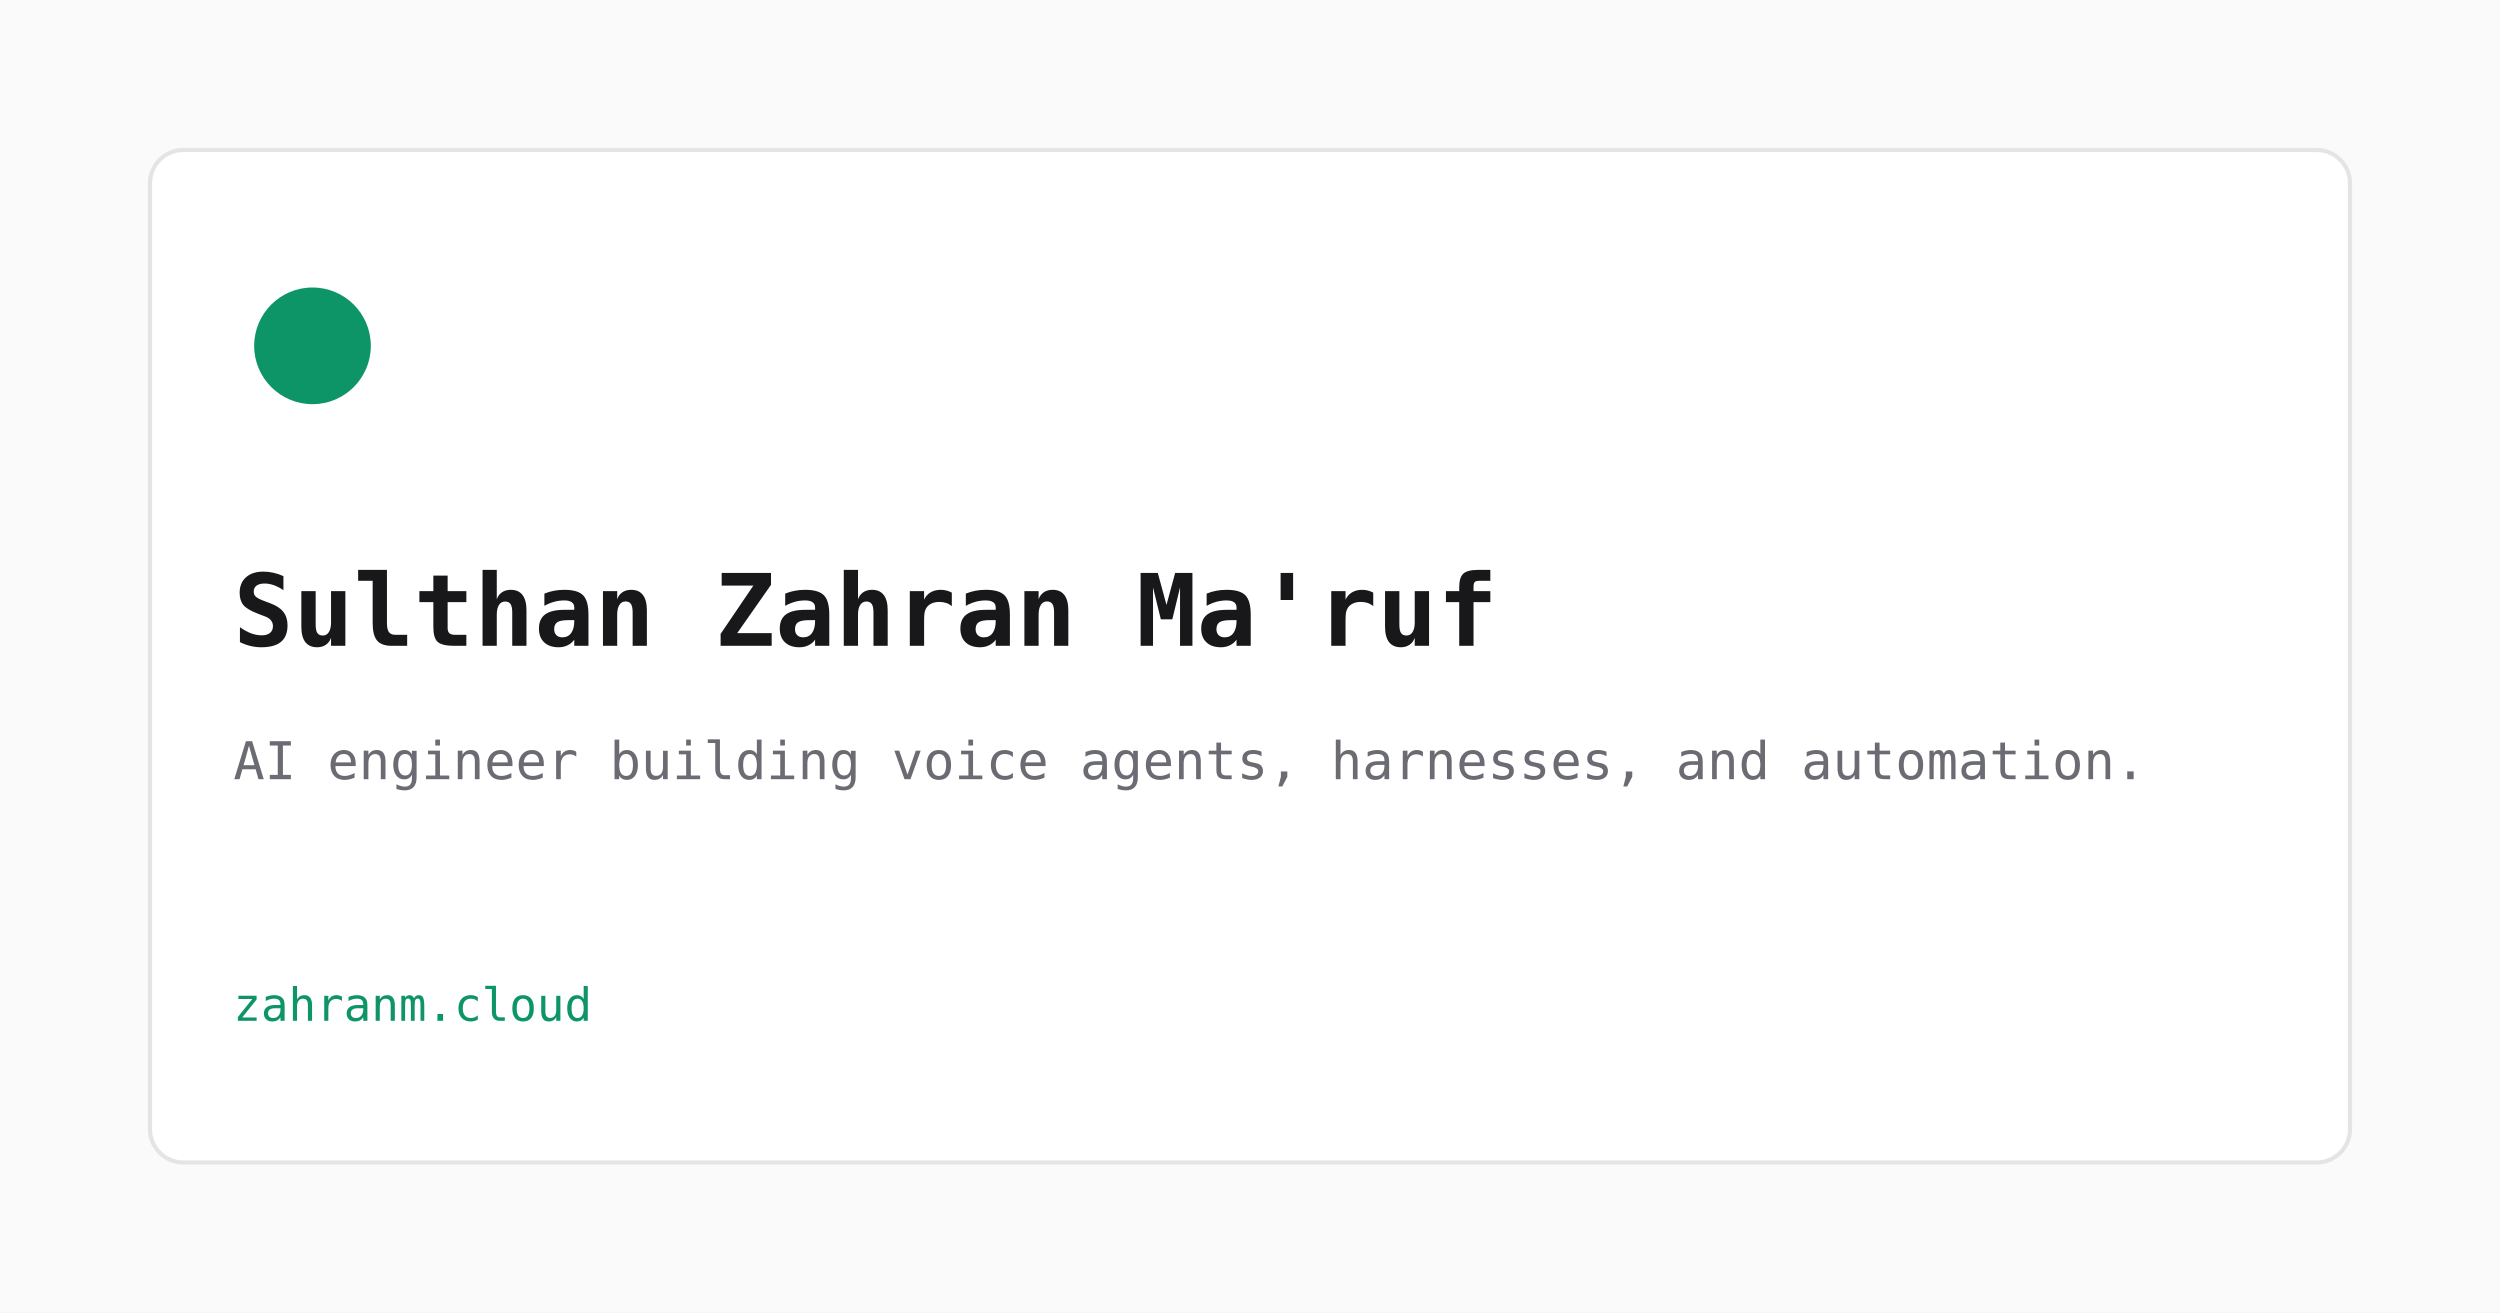
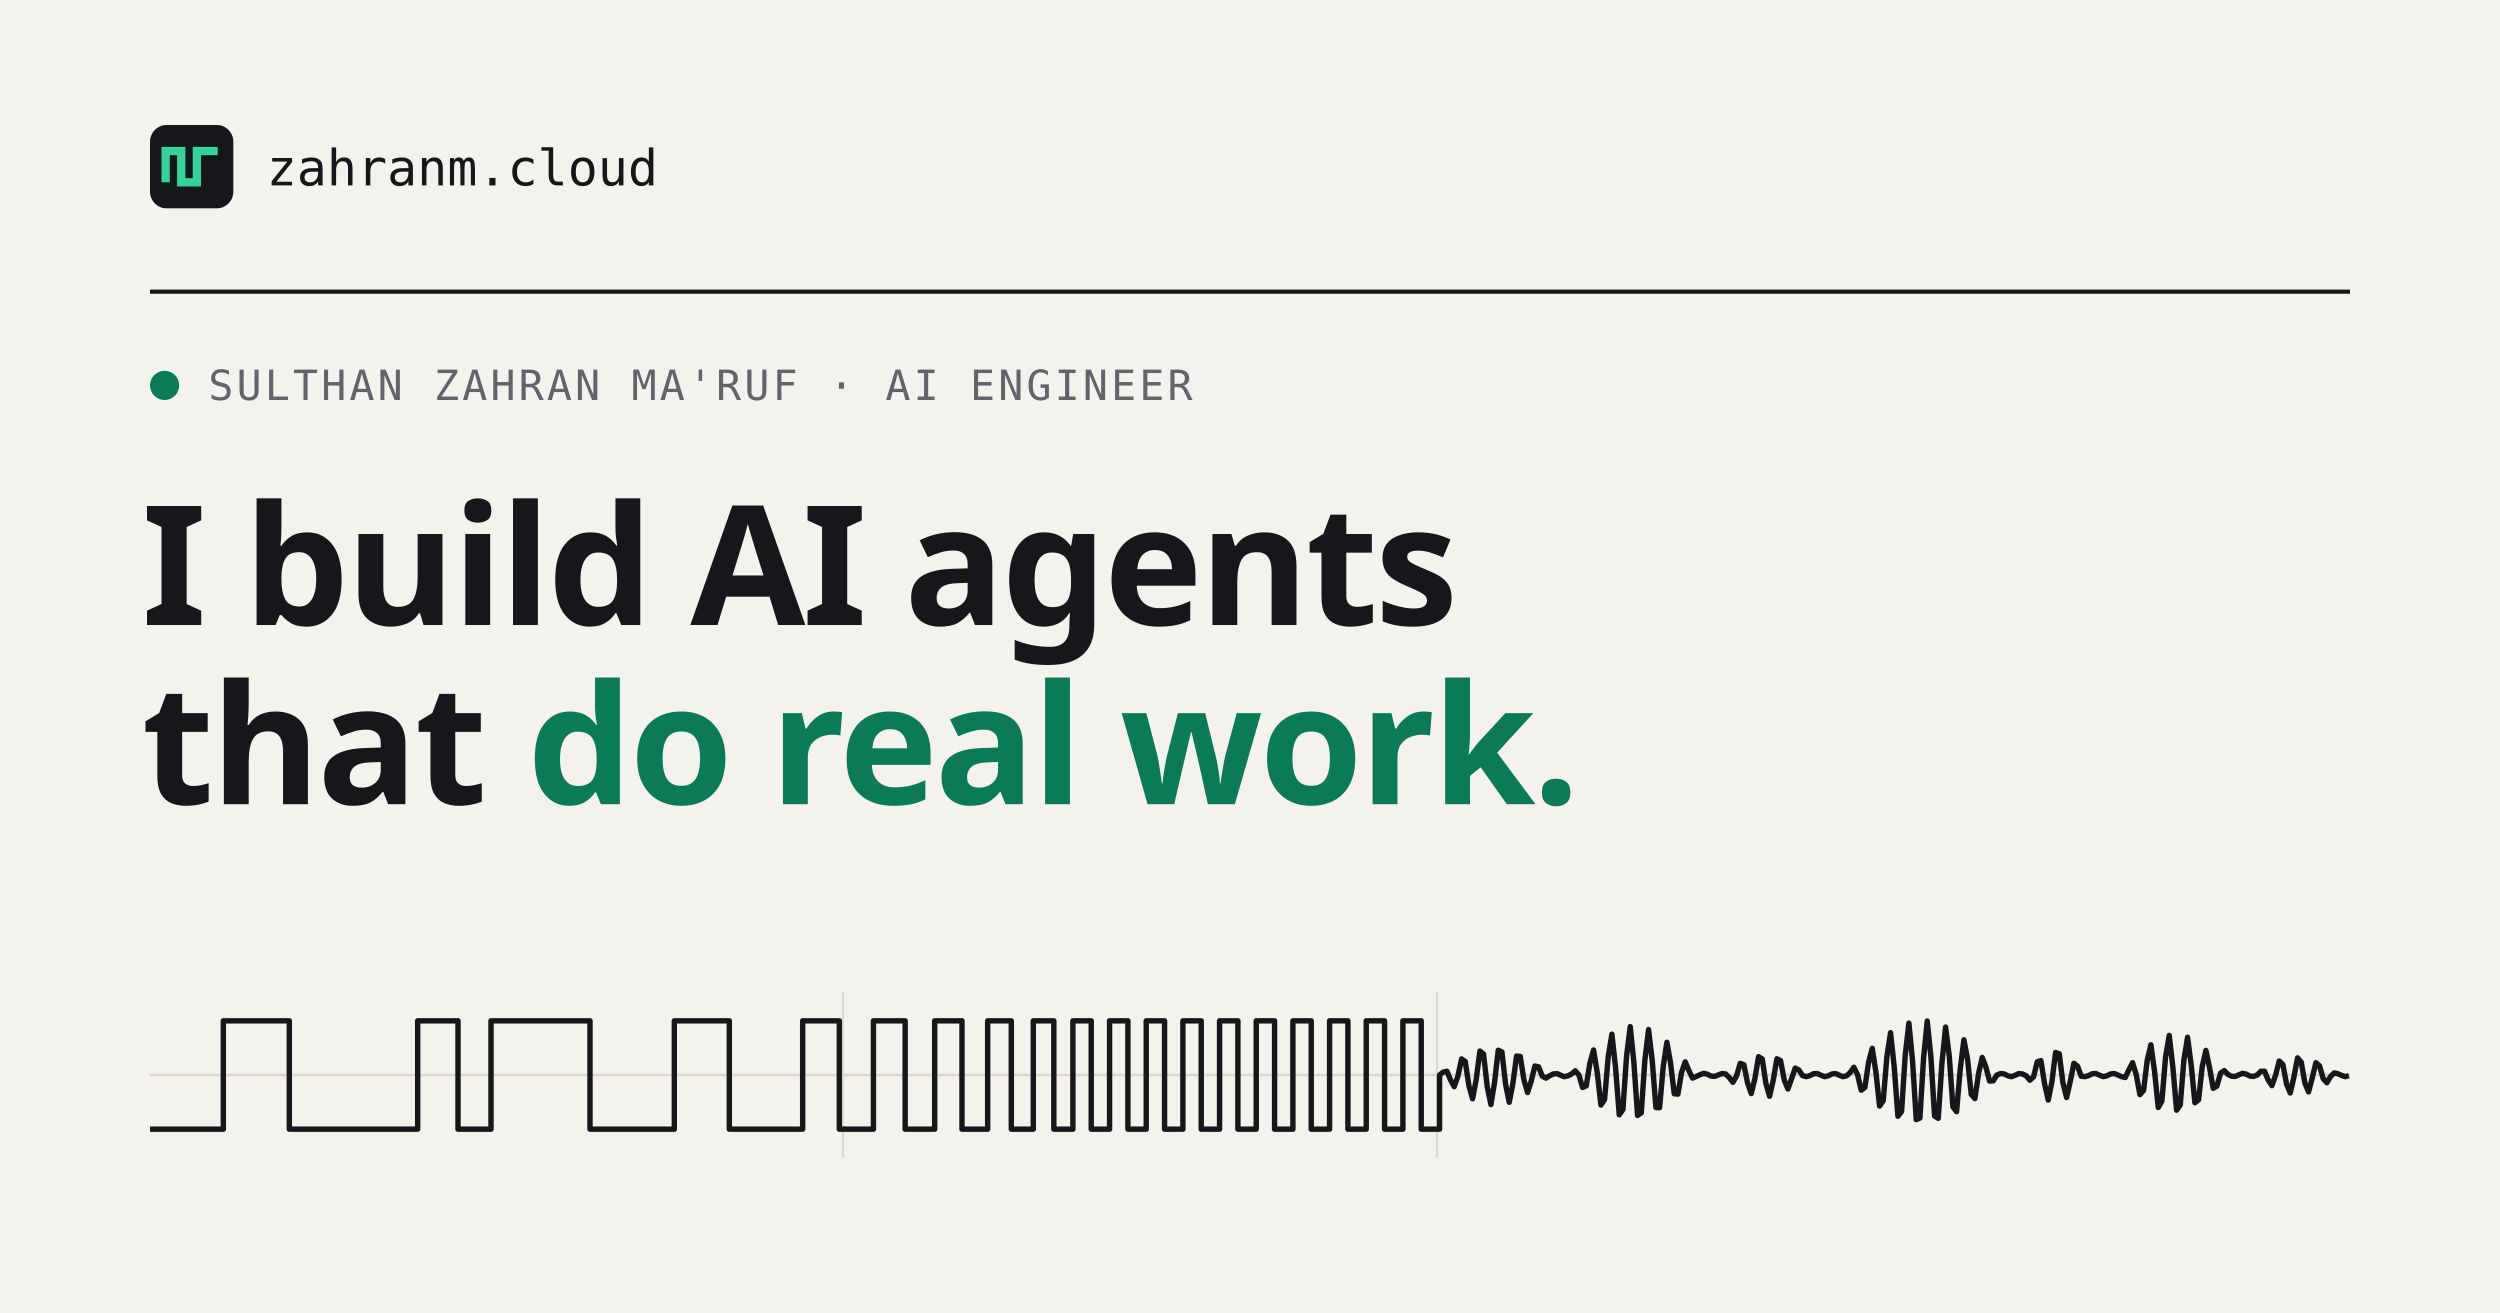
<svg xmlns="http://www.w3.org/2000/svg" width="1200" height="630" viewBox="0 0 1200 630" role="img" aria-labelledby="title desc">
-   <rect width="1200" height="630" fill="#fafafa" />
-   <rect x="72" y="72" width="1056" height="486" rx="16" fill="#ffffff" stroke="#e4e4e7" stroke-width="2" />
-   <circle cx="150" cy="166" r="28" fill="#0d9467" />
-   <text x="112" y="310" fill="#18181b" font-family="ui-monospace, SFMono-Regular, Menlo, Consolas, monospace" font-size="48" font-weight="600">Sulthan Zahran Ma'ruf</text>
-   <text x="112" y="374" fill="#6b6b74" font-family="ui-monospace, SFMono-Regular, Menlo, Consolas, monospace" font-size="25">AI engineer building voice agents, harnesses, and automation.</text>
-   <text x="112" y="490" fill="#0d9467" font-family="ui-monospace, SFMono-Regular, Menlo, Consolas, monospace" font-size="22">zahranm.cloud</text>
+   <rect width="1200" height="630" fill="#f4f2ec" />
+   <g transform="translate(72 60)">
+     <rect width="40" height="40" rx="8" fill="#16171a" />
+     <path d="M7.5 27.5V12.5h7.5v15h7.5V12.5h10" fill="none" stroke="#34d399" stroke-width="4" />
+   </g>
+   <text x="128" y="89" fill="#16171a" font-family="IBM Plex Mono, ui-monospace, SFMono-Regular, Menlo, Consolas, monospace" font-size="24">zahranm.cloud</text>
+   <line x1="72" y1="140" x2="1128" y2="140" stroke="#16171a" stroke-width="2" />
+   <circle cx="79" cy="185" r="7" fill="#0b7a56" />
+   <text x="100" y="192" fill="#62636b" font-family="IBM Plex Mono, ui-monospace, SFMono-Regular, Menlo, Consolas, monospace" font-size="20" letter-spacing="1.5">SULTHAN ZAHRAN MA'RUF · AI ENGINEER</text>
+   <text fill="#16171a" font-family="IBM Plex Sans Condensed, IBM Plex Sans, ui-sans-serif, sans-serif" font-size="80" font-weight="600" letter-spacing="-1.5">
+     <tspan x="68" y="300">I build AI agents</tspan>
+     <tspan x="68" y="386">that <tspan fill="#0b7a56">do real work.</tspan>
+     </tspan>
+   </text>
+   <g transform="translate(72 476) scale(0.88 1)">
+     <g stroke="#dcd8cc" stroke-width="1.2">
+       <line x1="0" y1="40" x2="1200" y2="40" />
+       <line x1="378" y1="0" x2="378" y2="80" />
+       <line x1="702" y1="0" x2="702" y2="80" />
+     </g>
+     <path d="M0 66 L40 66 L40 14 L76 14 L76 66 L146 66 L146 14 L168 14 L168 66 L186 66 L186 14 L240 14 L240 66 L286 66 L286 14 L316 14 L316 66 L356 66 L356 14 L376 14 L376 66 L394.6 66 L394.6 14 L411.9 14 L411.9 66 L428 66 L428 14 L442.9 14 L442.9 66 L456.9 66 L456.9 14 L469.8 14 L469.8 66 L481.8 66 L481.8 14 L493 14 L493 66 L503.4 66 L503.4 14 L513.4 14 L513.4 66 L523.4 66 L523.4 14 L533.4 14 L533.4 66 L543.4 66 L543.4 14 L553.4 14 L553.4 66 L563.4 66 L563.4 14 L573.4 14 L573.4 66 L583.4 66 L583.4 14 L593.4 14 L593.4 66 L603.4 66 L603.4 14 L613.4 14 L613.4 66 L623.4 66 L623.4 14 L633.4 14 L633.4 66 L643.4 66 L643.4 14 L653.4 14 L653.4 66 L663.4 66 L663.4 14 L673.4 14 L673.4 66 L683.4 66 L683.4 14 L693.4 14 L693.4 66 L703.4 66 L703.4 40 L703.4 40 L705.4 38.6 L707.4 38.2 L709.4 42.4 L711.4 45.6 L713.4 40.6 L715.4 32.3 L717.4 33.5 L719.4 45.1 L721.4 51.4 L723.4 42.1 L725.4 28.5 L727.4 30 L729.4 45.6 L731.4 54.2 L733.4 43.5 L735.4 28.1 L737.4 28.9 L739.4 44.4 L741.4 53.1 L743.4 44 L745.4 30.9 L747.4 31.1 L749.4 42.3 L751.4 48.4 L753.4 42.9 L755.4 35.7 L757.4 36.1 L759.4 40.5 L761.4 41.5 L763.4 40.4 L765.4 39.5 L767.4 39.3 L769.4 40.1 L771.4 40.8 L773.4 40.4 L775.4 39.5 L777.4 38 L779.4 40 L781.4 46 L783.4 45.2 L785.4 34.3 L787.4 28 L789.4 38.8 L791.4 54.4 L793.4 51.8 L795.4 31.2 L797.4 20.4 L799.4 36.5 L801.4 59.1 L803.4 56.6 L805.4 30.9 L807.4 16.8 L809.4 34.1 L811.4 59.4 L813.4 58.2 L815.4 32.8 L817.4 18.2 L819.4 33.1 L821.4 55.6 L823.4 55.7 L825.4 35.9 L827.4 24.3 L829.4 34.3 L831.4 49 L833.4 49.2 L835.4 38.7 L837.4 33.7 L839.4 37.9 L841.4 41.5 L843.4 40.7 L845.4 39.9 L847.4 39.2 L849.4 39.6 L851.4 40.5 L853.4 40.7 L855.4 40 L857.4 39.3 L859.4 39.5 L861.4 41.2 L863.4 43.5 L865.4 40.4 L867.4 34.4 L869.4 35.1 L871.4 43.8 L873.4 48.9 L875.4 41.7 L877.4 31.2 L879.4 32.3 L881.4 44.1 L883.4 50.2 L885.4 42.5 L887.4 32.2 L889.4 33.1 L891.4 42.4 L893.4 46.7 L895.4 41.8 L897.4 36.7 L899.4 37.6 L901.4 40.3 L903.4 40.8 L905.4 40.3 L907.4 39.4 L909.4 39.3 L911.4 40.1 L913.4 40.8 L915.4 40.4 L917.4 39.5 L919.4 39.3 L921.4 40.1 L923.4 40.8 L925.4 40.4 L927.4 38.8 L929.4 36.3 L931.4 39.9 L933.4 47.3 L935.4 46 L937.4 33.9 L939.4 27.2 L941.4 38.6 L943.4 54.9 L945.4 52.3 L947.4 31.1 L949.4 19.7 L951.4 36.2 L953.4 59.8 L955.4 57.5 L957.4 30.5 L959.4 15.1 L961.4 33.4 L963.4 61.4 L965.4 60.7 L967.4 31.9 L969.4 14.1 L971.4 31.3 L973.4 59.7 L975.4 60.8 L977.4 34.4 L979.4 17 L981.4 30.8 L983.4 55.3 L985.4 57.6 L987.4 37.2 L989.4 23.1 L991.4 32.4 L993.4 49.3 L995.4 51.3 L997.4 39.3 L999.4 31.6 L1001.4 36.2 L1003.4 42.9 L1005.4 42.8 L1007.4 40 L1009.4 39.3 L1011.4 39.5 L1013.4 40.4 L1015.4 40.8 L1017.4 40.1 L1019.4 39.3 L1021.4 39.5 L1023.4 40.4 L1025.4 42.5 L1027.4 40.9 L1029.4 33.7 L1031.4 33.1 L1033.4 44.2 L1035.4 52 L1037.4 43.3 L1039.4 29.2 L1041.4 29.8 L1043.4 43.7 L1045.4 50.8 L1047.4 43.1 L1049.4 34.4 L1051.4 35.8 L1053.4 40.6 L1055.4 40.8 L1057.4 40.3 L1059.4 39.4 L1061.4 39.3 L1063.4 40.1 L1065.4 40.8 L1067.4 40.4 L1069.4 39.5 L1071.4 39.3 L1073.4 40 L1075.4 40.8 L1077.4 41.2 L1079.4 37.5 L1081.4 34.1 L1083.4 39.8 L1085.4 49.4 L1087.4 47.4 L1089.4 32.9 L1091.4 25.5 L1093.4 38.3 L1095.4 55.6 L1097.4 52.5 L1099.4 31.4 L1101.4 21 L1103.4 36.4 L1105.4 56.9 L1107.4 54.4 L1109.4 32.8 L1111.4 21.9 L1113.4 35.4 L1115.4 53.3 L1117.4 51.9 L1119.4 35.9 L1121.4 28.2 L1123.4 36.5 L1125.4 46.4 L1127.4 45.3 L1129.4 39.1 L1131.4 37.9 L1133.4 39.7 L1135.4 40.6 L1137.4 40.7 L1139.4 39.9 L1141.4 39.2 L1143.4 39.6 L1145.4 40.5 L1147.4 40.7 L1149.4 40 L1151.4 38.2 L1153.4 38.2 L1155.4 42.5 L1157.4 45.1 L1159.4 40.1 L1161.4 33.3 L1163.4 35 L1165.4 44.4 L1167.4 48.6 L1169.4 41 L1171.4 31.8 L1173.4 33.8 L1175.4 43.9 L1177.4 48.1 L1179.4 41.4 L1181.4 34.1 L1183.4 35.6 L1185.4 41.8 L1187.4 43.7 L1189.4 40.7 L1191.4 39 L1193.4 39.4 L1195.4 40.2 L1197.4 40.8 L1199.4 40.3" fill="none" stroke="#16171a" stroke-width="2.6" stroke-linejoin="round" vector-effect="non-scaling-stroke" />
+   </g>
</svg>
